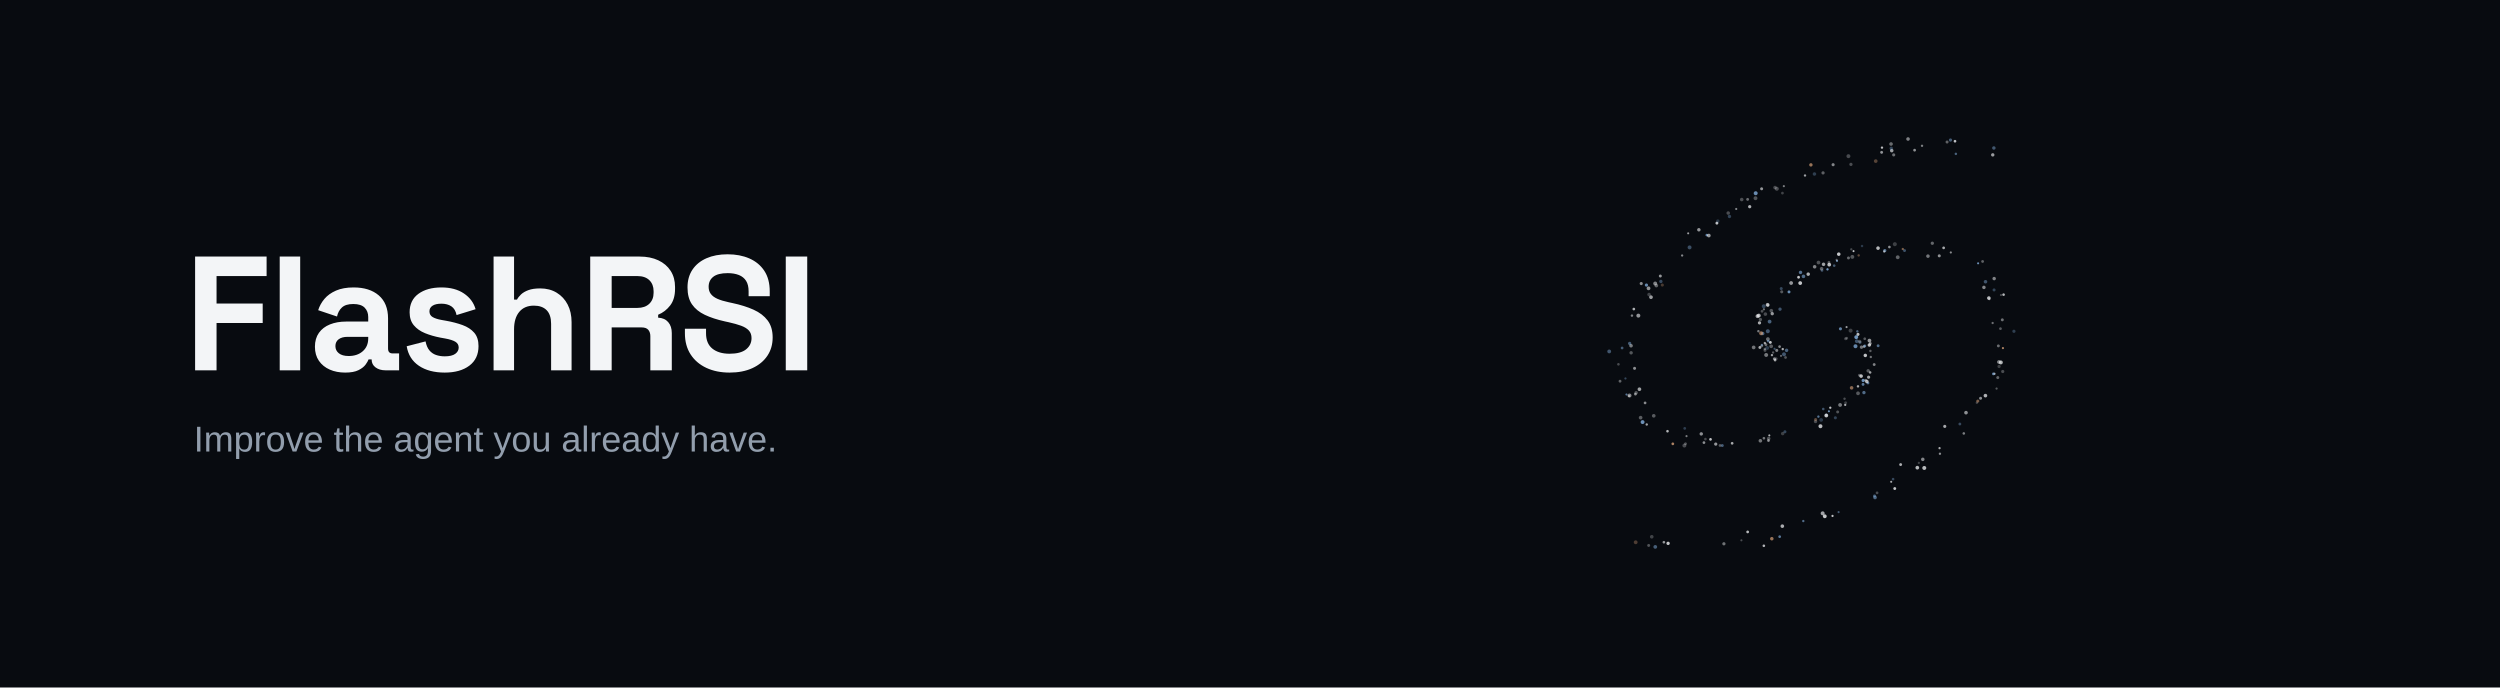
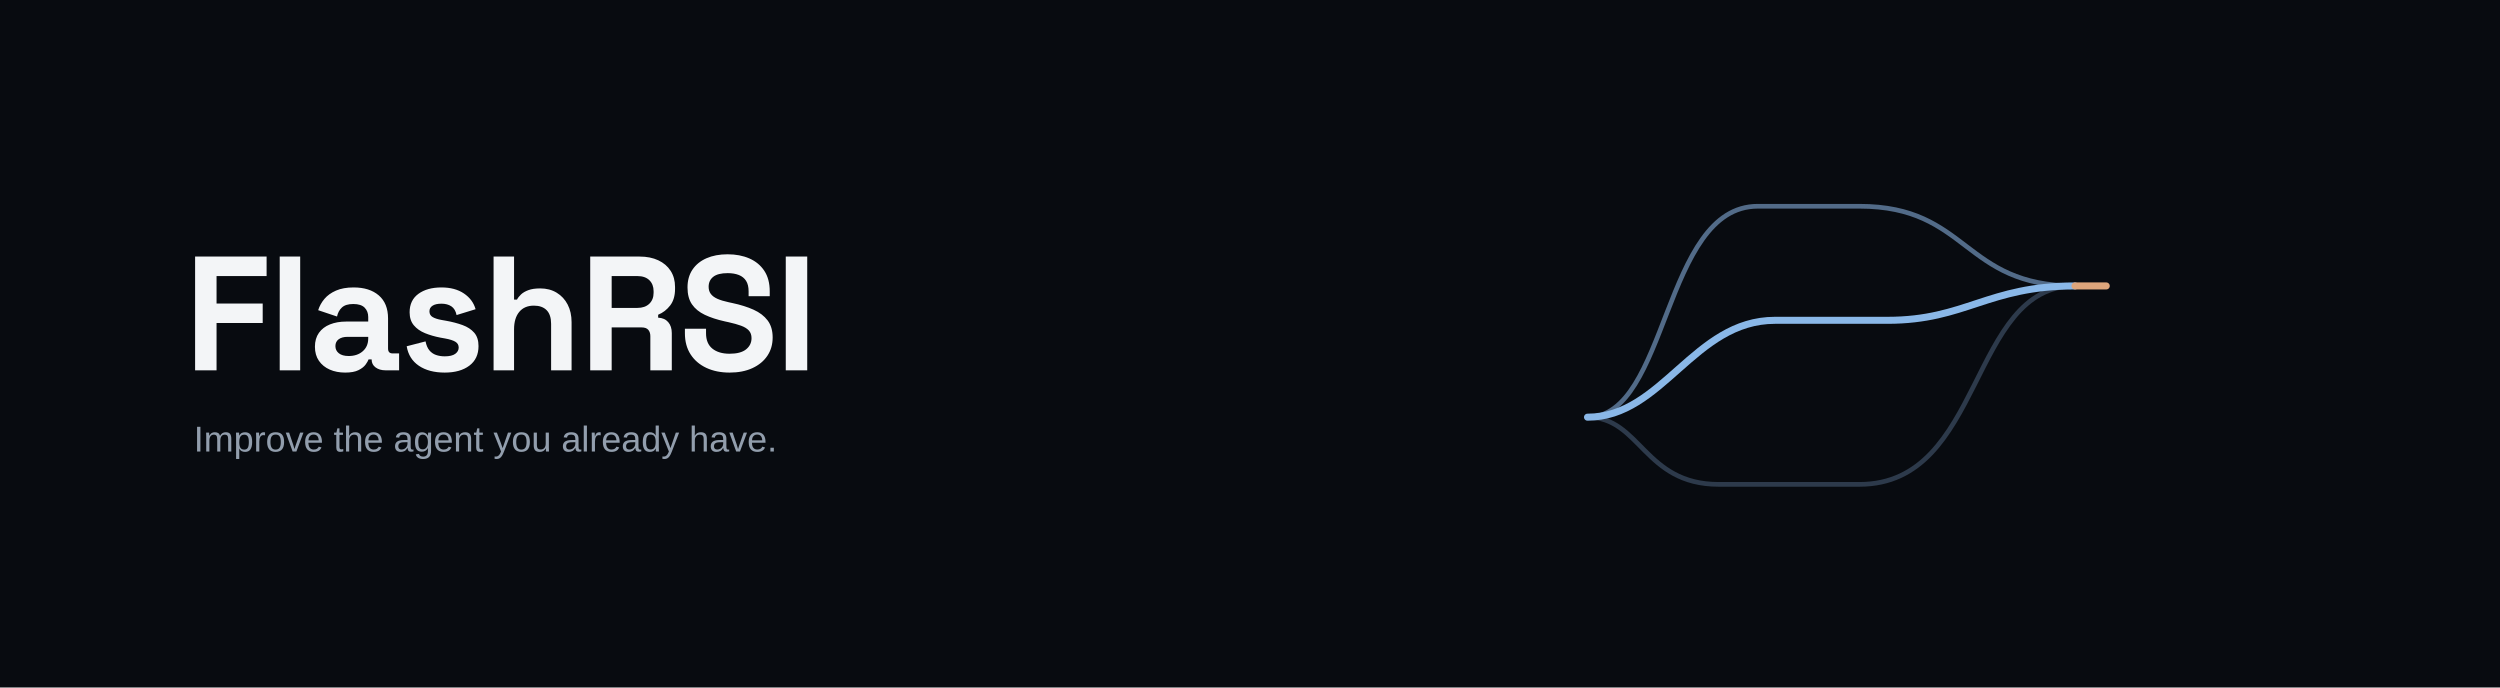
<svg xmlns="http://www.w3.org/2000/svg" width="1600" height="440" viewBox="0 0 1600 440" role="img" aria-labelledby="cover-title cover-desc">
  <rect width="1600" height="440" fill="#080B10" />
  <path transform="translate(118 237) scale(0.104 -0.104)" fill="#F3F5F7" d="M66 0V700H506V580H198V411H482V291H198V0ZM586.7 0V700H712.7V0ZM989.4 -14Q936.4 -14 894.4 4.5Q852.4 23 827.9 58.5Q803.4 94 803.4 145Q803.4 196 827.9 230.5Q852.4 265 895.9 282.5Q939.4 300 995.4 300H1131.4V328Q1131.4 363 1109.4 385.5Q1087.4 408 1039.4 408Q992.4 408 969.4 386.5Q946.4 365 939.4 331L823.4 370Q835.4 408 861.9 439.5Q888.4 471 932.9 490.5Q977.4 510 1041.4 510Q1139.4 510 1196.4 461.0Q1253.4 412 1253.4 319V134Q1253.4 104 1281.4 104H1321.4V0H1237.4Q1200.4 0 1176.4 18.0Q1152.4 36 1152.4 66V67H1133.4Q1129.4 55 1115.4 35.5Q1101.4 16 1071.4 1.0Q1041.4 -14 989.4 -14ZM1011.4 88Q1064.4 88 1097.9 117.5Q1131.4 147 1131.4 196V206H1004.4Q969.4 206 949.4 191.0Q929.4 176 929.4 149Q929.4 122 950.4 105.0Q971.4 88 1011.4 88ZM1602.1 -14Q1505.1 -14 1443.1 28.0Q1381.1 70 1368.1 148L1484.1 178Q1491.1 143 1507.6 123.0Q1524.1 103 1548.6 94.5Q1573.1 86 1602.1 86Q1646.1 86 1667.1 101.5Q1688.1 117 1688.1 140Q1688.1 163 1668.1 175.5Q1648.1 188 1604.1 196L1576.1 201Q1524.1 211 1481.1 228.5Q1438.1 246 1412.1 277.0Q1386.1 308 1386.1 357Q1386.1 431 1440.1 470.5Q1494.1 510 1582.1 510Q1665.1 510 1720.1 473.0Q1775.1 436 1792.1 376L1675.1 340Q1667.1 378 1642.6 394.0Q1618.1 410 1582.1 410Q1546.1 410 1527.1 397.5Q1508.1 385 1508.1 363Q1508.1 339 1528.1 327.5Q1548.1 316 1582.1 310L1610.1 305Q1666.1 295 1711.6 278.5Q1757.1 262 1783.6 231.5Q1810.1 201 1810.1 149Q1810.1 71 1753.6 28.5Q1697.1 -14 1602.1 -14ZM1902.8 0V700H2028.8V435H2046.8Q2054.8 451 2071.8 467.0Q2088.8 483 2117.3 493.5Q2145.8 504 2189.8 504Q2247.8 504 2291.3 477.5Q2334.8 451 2358.8 404.5Q2382.8 358 2382.8 296V0H2256.8V286Q2256.8 342 2229.3 370.0Q2201.8 398 2150.8 398Q2092.8 398 2060.8 359.5Q2028.8 321 2028.8 252V0ZM2497.5 0V700H2801.5Q2867.5 700 2916.5 677.0Q2965.5 654 2992.5 612.0Q3019.5 570 3019.5 513V501Q3019.5 438 2989.5 399.0Q2959.5 360 2915.5 342V324Q2955.5 322 2977.5 296.5Q2999.5 271 2999.5 229V0H2867.5V210Q2867.5 234 2855.0 249.0Q2842.5 264 2813.5 264H2629.5V0ZM2629.5 384H2787.5Q2834.5 384 2861.0 409.5Q2887.5 435 2887.5 477V487Q2887.5 529 2861.5 554.5Q2835.5 580 2787.5 580H2629.5ZM3355.2 -14Q3274.2 -14 3212.2 15.0Q3150.2 44 3115.2 98.0Q3080.2 152 3080.2 228V256H3210.2V228Q3210.2 165 3249.2 133.5Q3288.2 102 3355.2 102Q3423.2 102 3456.7 129.0Q3490.2 156 3490.2 198Q3490.2 227 3473.7 245.0Q3457.2 263 3425.7 274.5Q3394.2 286 3349.2 296L3326.2 301Q3254.2 317 3202.7 341.5Q3151.2 366 3123.7 406.0Q3096.2 446 3096.2 510Q3096.2 574 3126.7 619.5Q3157.2 665 3212.7 689.5Q3268.2 714 3343.2 714Q3418.2 714 3476.7 688.5Q3535.2 663 3568.7 612.5Q3602.2 562 3602.2 486V456H3472.2V486Q3472.2 526 3456.7 550.5Q3441.2 575 3412.2 586.5Q3383.2 598 3343.2 598Q3283.2 598 3254.7 575.5Q3226.2 553 3226.2 514Q3226.2 488 3239.7 470.0Q3253.2 452 3280.2 440.0Q3307.2 428 3349.2 419L3372.2 414Q3447.2 398 3502.7 373.0Q3558.2 348 3589.2 307.0Q3620.2 266 3620.2 202Q3620.2 138 3587.7 89.5Q3555.2 41 3495.7 13.5Q3436.2 -14 3355.2 -14ZM3700.9 0V700H3832.9V0Z" />
  <g font-family="Arial, Helvetica, sans-serif">
    <text x="124" y="289" fill="#929EAD" font-size="23">Improve the agent you already have.</text>
  </g>
-   <g>
-     <circle cx="1246.13" cy="90.89" r="0.97" fill="#F3F5F7" opacity="0.37" />
-     <circle cx="1098.07" cy="284.22" r="1.04" fill="#F3F5F7" opacity="0.60" />
-     <circle cx="1062.61" cy="176.66" r="0.95" fill="#F3F5F7" opacity="0.60" />
-     <circle cx="1192.44" cy="243.51" r="1.05" fill="#8AB8E8" opacity="0.76" />
-     <circle cx="1123.51" cy="126.86" r="1.25" fill="#F3F5F7" opacity="0.31" />
-     <circle cx="1128.14" cy="213.45" r="1.11" fill="#8AB8E8" opacity="0.51" />
-     <circle cx="1131.50" cy="195.48" r="0.89" fill="#F3F5F7" opacity="0.41" />
-     <circle cx="1161.37" cy="170.74" r="1.14" fill="#F3F5F7" opacity="0.51" />
-     <circle cx="1236.68" cy="155.68" r="1.06" fill="#F3F5F7" opacity="0.39" />
-     <circle cx="1077.99" cy="285.16" r="1.26" fill="#F3F5F7" opacity="0.28" />
-     <circle cx="1206.26" cy="160.38" r="1.02" fill="#8AB8E8" opacity="0.61" />
-     <circle cx="1070.60" cy="284.05" r="0.88" fill="#DDA57B" opacity="0.77" />
-     <circle cx="1181.15" cy="216.79" r="0.94" fill="#F3F5F7" opacity="0.24" />
-     <circle cx="1189.10" cy="214.00" r="1.00" fill="#F3F5F7" opacity="0.75" />
-     <circle cx="1176.80" cy="162.67" r="1.14" fill="#F3F5F7" opacity="0.80" />
-     <circle cx="1050.00" cy="267.31" r="1.18" fill="#F3F5F7" opacity="0.35" />
-     <circle cx="1196.44" cy="217.97" r="1.21" fill="#F3F5F7" opacity="0.60" />
-     <circle cx="1214.54" cy="164.64" r="1.24" fill="#F3F5F7" opacity="0.38" />
-     <circle cx="1060.05" cy="182.76" r="1.18" fill="#F3F5F7" opacity="0.37" />
-     <circle cx="1053.71" cy="182.45" r="1.03" fill="#8AB8E8" opacity="0.73" />
-     <circle cx="1163.77" cy="266.63" r="0.77" fill="#8AB8E8" opacity="0.60" />
-     <circle cx="1055.15" cy="349.08" r="0.95" fill="#F3F5F7" opacity="0.31" />
-     <circle cx="1183.02" cy="165.09" r="0.95" fill="#F3F5F7" opacity="0.40" />
-     <circle cx="1137.11" cy="224.26" r="0.98" fill="#F3F5F7" opacity="0.51" />
-     <circle cx="1170.71" cy="169.37" r="1.21" fill="#F3F5F7" opacity="0.76" />
-     <circle cx="1128.86" cy="349.30" r="0.83" fill="#F3F5F7" opacity="0.73" />
-     <circle cx="1168.89" cy="265.39" r="0.73" fill="#8AB8E8" opacity="0.45" />
-     <circle cx="1180.94" cy="259.13" r="0.72" fill="#F3F5F7" opacity="0.69" />
-     <circle cx="1126.07" cy="206.64" r="1.05" fill="#F3F5F7" opacity="0.69" />
-     <circle cx="1269.71" cy="183.94" r="1.12" fill="#F3F5F7" opacity="0.52" />
-     <circle cx="1188.32" cy="218.36" r="1.20" fill="#8AB8E8" opacity="0.42" />
-     <circle cx="1241.31" cy="286.81" r="0.73" fill="#F3F5F7" opacity="0.69" />
-     <circle cx="1167.07" cy="169.16" r="1.13" fill="#F3F5F7" opacity="0.64" />
-     <circle cx="1052.85" cy="257.86" r="0.88" fill="#F3F5F7" opacity="0.55" />
-     <circle cx="1154.21" cy="176.88" r="1.15" fill="#8AB8E8" opacity="0.56" />
-     <circle cx="1161.94" cy="269.75" r="1.09" fill="#F3F5F7" opacity="0.28" />
-     <circle cx="1267.57" cy="254.90" r="0.96" fill="#F3F5F7" opacity="0.56" />
-     <circle cx="1270.67" cy="253.21" r="1.17" fill="#F3F5F7" opacity="0.71" />
-     <circle cx="1276.07" cy="94.71" r="1.11" fill="#8AB8E8" opacity="0.44" />
-     <circle cx="1192.92" cy="251.26" r="1.08" fill="#8AB8E8" opacity="0.55" />
-     <circle cx="1184.60" cy="105.21" r="1.05" fill="#F3F5F7" opacity="0.28" />
-     <circle cx="1125.64" cy="201.97" r="1.24" fill="#F3F5F7" opacity="0.70" />
-     <circle cx="1046.66" cy="252.25" r="0.89" fill="#F3F5F7" opacity="0.51" />
-     <circle cx="1197.06" cy="224.59" r="0.79" fill="#F3F5F7" opacity="0.35" />
-     <circle cx="1090.52" cy="283.27" r="0.88" fill="#F3F5F7" opacity="0.57" />
-     <circle cx="1059.37" cy="350.01" r="1.20" fill="#8AB8E8" opacity="0.48" />
-     <circle cx="1231.54" cy="299.50" r="1.28" fill="#F3F5F7" opacity="0.75" />
-     <circle cx="1187.51" cy="221.59" r="1.28" fill="#8AB8E8" opacity="0.71" />
-     <circle cx="1062.95" cy="180.12" r="1.08" fill="#8AB8E8" opacity="0.36" />
-     <circle cx="1079.37" cy="279.12" r="0.69" fill="#F3F5F7" opacity="0.49" />
-     <circle cx="1256.83" cy="277.40" r="0.83" fill="#F3F5F7" opacity="0.49" />
-     <circle cx="1152.13" cy="181.17" r="1.22" fill="#F3F5F7" opacity="0.79" />
-     <circle cx="1123.64" cy="123.67" r="1.28" fill="#8AB8E8" opacity="0.74" />
-     <circle cx="1098.81" cy="142.82" r="0.93" fill="#F3F5F7" opacity="0.78" />
-     <circle cx="1055.40" cy="188.50" r="1.14" fill="#F3F5F7" opacity="0.24" />
-     <circle cx="1143.41" cy="224.21" r="1.11" fill="#8AB8E8" opacity="0.50" />
-     <circle cx="1188.00" cy="215.78" r="1.25" fill="#8AB8E8" opacity="0.79" />
-     <circle cx="1209.21" cy="158.09" r="0.85" fill="#F3F5F7" opacity="0.57" />
-     <circle cx="1272.87" cy="190.76" r="1.16" fill="#F3F5F7" opacity="0.75" />
-     <circle cx="1131.45" cy="217.03" r="1.23" fill="#F3F5F7" opacity="0.41" />
-     <circle cx="1210.27" cy="92.16" r="1.16" fill="#F3F5F7" opacity="0.41" />
-     <circle cx="1195.91" cy="241.41" r="1.02" fill="#F3F5F7" opacity="0.66" />
-     <circle cx="1140.76" cy="123.59" r="0.88" fill="#F3F5F7" opacity="0.24" />
-     <circle cx="1154.11" cy="333.47" r="0.76" fill="#8AB8E8" opacity="0.56" />
-     <circle cx="1184.39" cy="211.61" r="1.29" fill="#F3F5F7" opacity="0.23" />
-     <circle cx="1137.16" cy="120.81" r="1.28" fill="#F3F5F7" opacity="0.28" />
-     <circle cx="1228.07" cy="296.24" r="0.73" fill="#F3F5F7" opacity="0.23" />
-     <circle cx="1132.36" cy="278.66" r="0.66" fill="#F3F5F7" opacity="0.73" />
-     <circle cx="1127.44" cy="120.83" r="0.96" fill="#F3F5F7" opacity="0.60" />
-     <circle cx="1212.64" cy="312.67" r="0.93" fill="#F3F5F7" opacity="0.80" />
-     <circle cx="1196.38" cy="220.81" r="1.10" fill="#F3F5F7" opacity="0.76" />
-     <circle cx="1221.14" cy="88.96" r="1.15" fill="#F3F5F7" opacity="0.50" />
-     <circle cx="1230.58" cy="293.98" r="1.13" fill="#F3F5F7" opacity="0.52" />
-     <circle cx="1281.88" cy="222.78" r="0.69" fill="#DDA57B" opacity="0.78" />
-     <circle cx="1248.31" cy="89.63" r="1.04" fill="#8AB8E8" opacity="0.46" />
-     <circle cx="1134.80" cy="225.60" r="0.75" fill="#F3F5F7" opacity="0.34" />
-     <circle cx="1186.26" cy="160.72" r="0.65" fill="#F3F5F7" opacity="0.79" />
-     <circle cx="1195.50" cy="245.11" r="0.90" fill="#8AB8E8" opacity="0.59" />
-     <circle cx="1191.11" cy="240.70" r="1.15" fill="#F3F5F7" opacity="0.76" />
-     <circle cx="1184.83" cy="159.56" r="0.74" fill="#F3F5F7" opacity="0.26" />
-     <circle cx="1265.19" cy="257.75" r="0.76" fill="#F3F5F7" opacity="0.25" />
-     <circle cx="1230.10" cy="93.31" r="0.75" fill="#F3F5F7" opacity="0.50" />
-     <circle cx="1201.33" cy="315.43" r="0.89" fill="#F3F5F7" opacity="0.27" />
-     <circle cx="1280.63" cy="188.81" r="0.69" fill="#F3F5F7" opacity="0.27" />
-     <circle cx="1126.33" cy="222.37" r="0.94" fill="#F3F5F7" opacity="0.69" />
-     <circle cx="1199.69" cy="317.40" r="0.96" fill="#8AB8E8" opacity="0.47" />
-     <circle cx="1134.05" cy="227.28" r="0.75" fill="#F3F5F7" opacity="0.63" />
-     <circle cx="1196.98" cy="219.82" r="0.92" fill="#F3F5F7" opacity="0.53" />
-     <circle cx="1177.89" cy="210.44" r="0.99" fill="#8AB8E8" opacity="0.67" />
-     <circle cx="1204.47" cy="94.48" r="0.76" fill="#F3F5F7" opacity="0.76" />
-     <circle cx="1139.99" cy="184.69" r="0.97" fill="#8AB8E8" opacity="0.35" />
-     <circle cx="1192.35" cy="246.01" r="0.93" fill="#8AB8E8" opacity="0.62" />
-     <circle cx="1181.90" cy="216.46" r="0.89" fill="#F3F5F7" opacity="0.27" />
-     <circle cx="1157.26" cy="175.46" r="1.12" fill="#F3F5F7" opacity="0.69" />
-     <circle cx="1196.89" cy="238.36" r="0.82" fill="#F3F5F7" opacity="0.64" />
-     <circle cx="1131.28" cy="195.07" r="1.21" fill="#F3F5F7" opacity="0.70" />
-     <circle cx="1106.86" cy="138.53" r="1.08" fill="#8AB8E8" opacity="0.33" />
-     <circle cx="1140.69" cy="336.74" r="1.16" fill="#F3F5F7" opacity="0.69" />
-     <circle cx="1195.63" cy="237.32" r="1.10" fill="#F3F5F7" opacity="0.33" />
-     <circle cx="1251.75" cy="98.47" r="0.79" fill="#8AB8E8" opacity="0.50" />
-     <circle cx="1094.73" cy="281.19" r="0.87" fill="#F3F5F7" opacity="0.77" />
-     <circle cx="1276.27" cy="178.30" r="1.11" fill="#F3F5F7" opacity="0.51" />
-     <circle cx="1168.82" cy="265.93" r="1.22" fill="#F3F5F7" opacity="0.79" />
-     <circle cx="1099.42" cy="141.48" r="1.09" fill="#8AB8E8" opacity="0.24" />
-     <circle cx="1133.96" cy="344.77" r="1.13" fill="#DDA57B" opacity="0.67" />
-     <circle cx="1087.27" cy="147.06" r="1.11" fill="#F3F5F7" opacity="0.59" />
-     <circle cx="1279.42" cy="234.53" r="1.05" fill="#F3F5F7" opacity="0.23" />
-     <circle cx="1040.94" cy="252.48" r="0.68" fill="#8AB8E8" opacity="0.60" />
-     <circle cx="1038.15" cy="222.71" r="0.88" fill="#8AB8E8" opacity="0.46" />
-     <circle cx="1174.64" cy="267.39" r="0.98" fill="#8AB8E8" opacity="0.32" />
-     <circle cx="1241.13" cy="163.73" r="0.97" fill="#F3F5F7" opacity="0.58" />
-     <circle cx="1140.29" cy="186.76" r="0.98" fill="#F3F5F7" opacity="0.33" />
-     <circle cx="1036.82" cy="243.97" r="0.92" fill="#F3F5F7" opacity="0.38" />
-     <circle cx="1106.06" cy="136.35" r="1.13" fill="#F3F5F7" opacity="0.28" />
-     <circle cx="1173.89" cy="170.02" r="0.84" fill="#8AB8E8" opacity="0.44" />
-     <circle cx="1166.10" cy="173.14" r="0.85" fill="#8AB8E8" opacity="0.36" />
-     <circle cx="1138.99" cy="343.47" r="0.88" fill="#8AB8E8" opacity="0.62" />
-     <circle cx="1035.79" cy="233.15" r="0.84" fill="#F3F5F7" opacity="0.27" />
-     <circle cx="1135.71" cy="223.22" r="0.69" fill="#8AB8E8" opacity="0.40" />
-     <circle cx="1139.84" cy="227.76" r="0.66" fill="#F3F5F7" opacity="0.40" />
-     <circle cx="1270.72" cy="180.31" r="1.13" fill="#8AB8E8" opacity="0.42" />
-     <circle cx="1194.03" cy="243.32" r="0.84" fill="#F3F5F7" opacity="0.45" />
-     <circle cx="1042.87" cy="253.14" r="1.29" fill="#F3F5F7" opacity="0.52" />
-     <circle cx="1091.47" cy="281.02" r="0.84" fill="#F3F5F7" opacity="0.26" />
-     <circle cx="1276.44" cy="239.22" r="0.73" fill="#F3F5F7" opacity="0.66" />
-     <circle cx="1140.96" cy="223.43" r="0.77" fill="#F3F5F7" opacity="0.68" />
-     <circle cx="1029.89" cy="224.92" r="1.23" fill="#8AB8E8" opacity="0.43" />
-     <circle cx="1273.20" cy="191.48" r="0.69" fill="#F3F5F7" opacity="0.40" />
-     <circle cx="1161.99" cy="268.51" r="0.98" fill="#DDA57B" opacity="0.41" />
-     <circle cx="1275.76" cy="239.28" r="0.89" fill="#8AB8E8" opacity="0.65" />
-     <circle cx="1114.70" cy="127.71" r="1.14" fill="#F3F5F7" opacity="0.29" />
-     <circle cx="1181.80" cy="209.33" r="0.68" fill="#F3F5F7" opacity="0.62" />
-     <circle cx="1173.19" cy="105.41" r="1.00" fill="#F3F5F7" opacity="0.52" />
-     <circle cx="1275.29" cy="206.72" r="0.73" fill="#F3F5F7" opacity="0.42" />
-     <circle cx="1170.52" cy="167.88" r="0.92" fill="#F3F5F7" opacity="0.31" />
-     <circle cx="1103.30" cy="348.03" r="1.04" fill="#F3F5F7" opacity="0.44" />
-     <circle cx="1280.53" cy="231.96" r="1.27" fill="#F3F5F7" opacity="0.72" />
-     <circle cx="1278.58" cy="241.65" r="0.97" fill="#F3F5F7" opacity="0.38" />
-     <circle cx="1189.55" cy="163.45" r="0.78" fill="#DDA57B" opacity="0.39" />
-     <circle cx="1177.67" cy="259.17" r="1.23" fill="#F3F5F7" opacity="0.46" />
-     <circle cx="1118.50" cy="340.43" r="0.89" fill="#F3F5F7" opacity="0.74" />
-     <circle cx="1078.22" cy="274.17" r="0.89" fill="#8AB8E8" opacity="0.29" />
-     <circle cx="1158.98" cy="105.52" r="1.10" fill="#DDA57B" opacity="0.67" />
-     <circle cx="1124.81" cy="202.34" r="1.24" fill="#F3F5F7" opacity="0.65" />
-     <circle cx="1043.92" cy="225.79" r="1.10" fill="#F3F5F7" opacity="0.32" />
-     <circle cx="1172.81" cy="330.19" r="0.72" fill="#F3F5F7" opacity="0.78" />
-     <circle cx="1277.81" cy="248.68" r="0.71" fill="#F3F5F7" opacity="0.33" />
-     <circle cx="1135.61" cy="229.67" r="0.97" fill="#F3F5F7" opacity="0.53" />
-     <circle cx="1210.37" cy="308.34" r="0.67" fill="#F3F5F7" opacity="0.68" />
-     <circle cx="1248.52" cy="161.57" r="0.70" fill="#F3F5F7" opacity="0.54" />
-     <circle cx="1080.43" cy="149.33" r="0.65" fill="#F3F5F7" opacity="0.64" />
-     <circle cx="1251.20" cy="90.39" r="0.86" fill="#F3F5F7" opacity="0.78" />
-     <circle cx="1185.03" cy="248.22" r="1.14" fill="#DDA57B" opacity="0.60" />
-     <circle cx="1138.94" cy="221.83" r="0.88" fill="#F3F5F7" opacity="0.51" />
-     <circle cx="1202.00" cy="221.29" r="0.92" fill="#8AB8E8" opacity="0.56" />
-     <circle cx="1225.34" cy="96.11" r="0.89" fill="#F3F5F7" opacity="0.57" />
-     <circle cx="1258.24" cy="264.11" r="1.17" fill="#F3F5F7" opacity="0.57" />
-     <circle cx="1212.69" cy="156.28" r="1.29" fill="#F3F5F7" opacity="0.23" />
-     <circle cx="1142.35" cy="276.34" r="0.98" fill="#8AB8E8" opacity="0.34" />
-     <circle cx="1122.34" cy="222.35" r="1.20" fill="#F3F5F7" opacity="0.45" />
-     <circle cx="1092.34" cy="150.46" r="0.83" fill="#8AB8E8" opacity="0.70" />
-     <circle cx="1126.64" cy="282.10" r="1.16" fill="#F3F5F7" opacity="0.44" />
-     <circle cx="1055.06" cy="184.53" r="1.22" fill="#F3F5F7" opacity="0.58" />
-     <circle cx="1190.42" cy="219.16" r="0.99" fill="#8AB8E8" opacity="0.33" />
-     <circle cx="1126.65" cy="204.51" r="1.08" fill="#F3F5F7" opacity="0.32" />
-     <circle cx="1088.81" cy="277.70" r="1.10" fill="#F3F5F7" opacity="0.56" />
-     <circle cx="1056.63" cy="190.20" r="1.19" fill="#F3F5F7" opacity="0.62" />
-     <circle cx="1130.18" cy="220.55" r="0.93" fill="#F3F5F7" opacity="0.43" />
-     <circle cx="1165.09" cy="272.78" r="1.28" fill="#F3F5F7" opacity="0.76" />
-     <circle cx="1163.83" cy="168.03" r="1.20" fill="#F3F5F7" opacity="0.30" />
-     <circle cx="1136.71" cy="229.63" r="0.95" fill="#F3F5F7" opacity="0.27" />
-     <circle cx="1265.99" cy="168.52" r="0.66" fill="#8AB8E8" opacity="0.77" />
-     <circle cx="1199.48" cy="233.31" r="0.92" fill="#F3F5F7" opacity="0.51" />
-     <circle cx="1136.01" cy="120.03" r="1.13" fill="#F3F5F7" opacity="0.27" />
-     <circle cx="1059.32" cy="181.44" r="1.26" fill="#F3F5F7" opacity="0.51" />
-     <circle cx="1048.54" cy="202.01" r="1.28" fill="#F3F5F7" opacity="0.59" />
-     <circle cx="1276.21" cy="185.56" r="0.97" fill="#8AB8E8" opacity="0.33" />
-     <circle cx="1233.89" cy="163.93" r="1.14" fill="#F3F5F7" opacity="0.46" />
-     <circle cx="1133.03" cy="219.13" r="0.92" fill="#F3F5F7" opacity="0.79" />
-     <circle cx="1188.70" cy="212.06" r="0.78" fill="#8AB8E8" opacity="0.51" />
-     <circle cx="1155.21" cy="112.32" r="0.76" fill="#F3F5F7" opacity="0.64" />
-     <circle cx="1093.66" cy="150.76" r="1.18" fill="#F3F5F7" opacity="0.61" />
-     <circle cx="1127.57" cy="221.33" r="0.92" fill="#F3F5F7" opacity="0.37" />
-     <circle cx="1141.66" cy="119.14" r="0.69" fill="#F3F5F7" opacity="0.50" />
-     <circle cx="1044.45" cy="201.99" r="0.79" fill="#F3F5F7" opacity="0.51" />
-     <circle cx="1189.11" cy="247.27" r="0.78" fill="#F3F5F7" opacity="0.68" />
-     <circle cx="1197.32" cy="228.47" r="0.76" fill="#F3F5F7" opacity="0.44" />
-     <circle cx="1045.64" cy="197.79" r="0.86" fill="#F3F5F7" opacity="0.71" />
-     <circle cx="1046.83" cy="347.05" r="1.23" fill="#DDA57B" opacity="0.33" />
-     <circle cx="1210.71" cy="96.41" r="1.13" fill="#F3F5F7" opacity="0.63" />
-     <circle cx="1128.89" cy="280.47" r="0.85" fill="#F3F5F7" opacity="0.46" />
-     <circle cx="1131.65" cy="218.28" r="0.86" fill="#8AB8E8" opacity="0.54" />
-     <circle cx="1288.91" cy="212.02" r="1.03" fill="#8AB8E8" opacity="0.30" />
-     <circle cx="1129.84" cy="201.03" r="1.15" fill="#F3F5F7" opacity="0.27" />
-     <circle cx="1282.29" cy="188.58" r="0.84" fill="#F3F5F7" opacity="0.73" />
-     <circle cx="1146.32" cy="181.13" r="1.22" fill="#F3F5F7" opacity="0.59" />
-     <circle cx="1067.58" cy="347.75" r="1.08" fill="#F3F5F7" opacity="0.79" />
-     <circle cx="1268.86" cy="167.33" r="0.90" fill="#F3F5F7" opacity="0.37" />
-     <circle cx="1127.12" cy="213.30" r="1.27" fill="#DDA57B" opacity="0.64" />
-     <circle cx="1218.90" cy="160.36" r="0.94" fill="#8AB8E8" opacity="0.41" />
-     <circle cx="1166.75" cy="110.65" r="1.04" fill="#F3F5F7" opacity="0.36" />
-     <circle cx="1161.25" cy="111.36" r="1.12" fill="#8AB8E8" opacity="0.30" />
-     <circle cx="1133.63" cy="198.85" r="1.17" fill="#F3F5F7" opacity="0.31" />
-     <circle cx="1210.40" cy="94.92" r="1.09" fill="#8AB8E8" opacity="0.33" />
-     <circle cx="1191.71" cy="157.46" r="0.77" fill="#8AB8E8" opacity="0.28" />
-     <circle cx="1151.08" cy="177.44" r="0.90" fill="#F3F5F7" opacity="0.79" />
-     <circle cx="1046.12" cy="235.74" r="0.97" fill="#F3F5F7" opacity="0.56" />
-     <circle cx="1127.64" cy="220.79" r="0.76" fill="#8AB8E8" opacity="0.50" />
-     <circle cx="1108.57" cy="283.71" r="0.87" fill="#F3F5F7" opacity="0.67" />
-     <circle cx="1265.79" cy="256.70" r="0.97" fill="#DDA57B" opacity="0.53" />
-     <circle cx="1100.84" cy="285.11" r="0.91" fill="#F3F5F7" opacity="0.33" />
-     <circle cx="1129.58" cy="224.26" r="0.96" fill="#F3F5F7" opacity="0.27" />
-     <circle cx="1243.93" cy="158.63" r="0.88" fill="#F3F5F7" opacity="0.68" />
-     <circle cx="1254.31" cy="271.37" r="0.91" fill="#8AB8E8" opacity="0.36" />
-     <circle cx="1211.58" cy="306.64" r="0.83" fill="#8AB8E8" opacity="0.36" />
-     <circle cx="1176.70" cy="327.75" r="0.69" fill="#8AB8E8" opacity="0.46" />
-     <circle cx="1241.56" cy="290.39" r="0.75" fill="#F3F5F7" opacity="0.56" />
-     <circle cx="1191.36" cy="222.18" r="1.09" fill="#F3F5F7" opacity="0.45" />
-     <circle cx="1227.08" cy="299.32" r="1.19" fill="#F3F5F7" opacity="0.74" />
-     <circle cx="1131.83" cy="281.96" r="0.87" fill="#F3F5F7" opacity="0.56" />
-     <circle cx="1053.91" cy="271.67" r="0.78" fill="#F3F5F7" opacity="0.64" />
-     <circle cx="1189.97" cy="240.14" r="0.88" fill="#F3F5F7" opacity="0.31" />
-     <circle cx="1127.70" cy="199.23" r="0.88" fill="#F3F5F7" opacity="0.30" />
-     <circle cx="1180.50" cy="255.19" r="0.78" fill="#F3F5F7" opacity="0.28" />
-     <circle cx="1081.33" cy="158.33" r="1.27" fill="#8AB8E8" opacity="0.39" />
-     <circle cx="1281.75" cy="237.76" r="1.03" fill="#F3F5F7" opacity="0.28" />
-     <circle cx="1057.12" cy="343.53" r="1.16" fill="#F3F5F7" opacity="0.24" />
-     <circle cx="1200.02" cy="318.38" r="1.18" fill="#8AB8E8" opacity="0.51" />
-     <circle cx="1102.27" cy="285.15" r="0.95" fill="#8AB8E8" opacity="0.46" />
-     <circle cx="1125.37" cy="211.96" r="0.79" fill="#F3F5F7" opacity="0.48" />
-     <circle cx="1063.89" cy="182.43" r="0.99" fill="#DDA57B" opacity="0.30" />
-     <circle cx="1114.50" cy="345.79" r="0.68" fill="#F3F5F7" opacity="0.28" />
-     <circle cx="1205.90" cy="160.96" r="0.74" fill="#F3F5F7" opacity="0.59" />
-     <circle cx="1165.56" cy="268.76" r="1.19" fill="#8AB8E8" opacity="0.27" />
-     <circle cx="1058.40" cy="266.12" r="1.17" fill="#F3F5F7" opacity="0.34" />
-     <circle cx="1152.33" cy="174.34" r="1.10" fill="#8AB8E8" opacity="0.59" />
-     <circle cx="1130.99" cy="222.67" r="1.27" fill="#8AB8E8" opacity="0.27" />
-     <circle cx="1042.61" cy="253.44" r="0.69" fill="#F3F5F7" opacity="0.46" />
-     <circle cx="1217.78" cy="159.37" r="0.74" fill="#DDA57B" opacity="0.54" />
-     <circle cx="1278.95" cy="221.37" r="0.93" fill="#F3F5F7" opacity="0.42" />
-     <circle cx="1193.02" cy="221.76" r="0.88" fill="#F3F5F7" opacity="0.55" />
-     <circle cx="1128.88" cy="197.97" r="0.72" fill="#F3F5F7" opacity="0.43" />
-     <circle cx="1118.48" cy="127.60" r="0.92" fill="#F3F5F7" opacity="0.41" />
-     <circle cx="1040.29" cy="242.22" r="0.71" fill="#8AB8E8" opacity="0.34" />
-     <circle cx="1130.36" cy="227.18" r="1.27" fill="#F3F5F7" opacity="0.46" />
-     <circle cx="1140.90" cy="277.51" r="1.09" fill="#F3F5F7" opacity="0.23" />
-     <circle cx="1190.18" cy="218.55" r="1.10" fill="#F3F5F7" opacity="0.29" />
-     <circle cx="1193.43" cy="216.80" r="0.88" fill="#F3F5F7" opacity="0.33" />
-     <circle cx="1211.96" cy="99.13" r="1.01" fill="#F3F5F7" opacity="0.42" />
-     <circle cx="1194.77" cy="244.14" r="1.14" fill="#F3F5F7" opacity="0.70" />
-     <circle cx="1166.89" cy="261.77" r="0.83" fill="#8AB8E8" opacity="0.42" />
-     <circle cx="1064.88" cy="347.03" r="0.85" fill="#F3F5F7" opacity="0.60" />
-     <circle cx="1279.32" cy="231.68" r="1.20" fill="#F3F5F7" opacity="0.52" />
-     <circle cx="1204.24" cy="97.50" r="0.93" fill="#F3F5F7" opacity="0.58" />
-     <circle cx="1129.48" cy="219.54" r="0.76" fill="#F3F5F7" opacity="0.64" />
-     <circle cx="1170.50" cy="263.21" r="0.66" fill="#8AB8E8" opacity="0.76" />
-     <circle cx="1051.25" cy="270.14" r="1.26" fill="#8AB8E8" opacity="0.77" />
-     <circle cx="1167.86" cy="330.42" r="1.23" fill="#F3F5F7" opacity="0.80" />
-     <circle cx="1131.96" cy="280.68" r="1.14" fill="#F3F5F7" opacity="0.32" />
-     <circle cx="1175.68" cy="166.97" r="0.65" fill="#8AB8E8" opacity="0.79" />
-     <circle cx="1181.22" cy="257.79" r="0.95" fill="#F3F5F7" opacity="0.22" />
-     <circle cx="1049.23" cy="249.11" r="1.18" fill="#F3F5F7" opacity="0.64" />
-     <circle cx="1169.60" cy="172.38" r="0.76" fill="#8AB8E8" opacity="0.80" />
-     <circle cx="1129.48" cy="223.38" r="0.78" fill="#F3F5F7" opacity="0.36" />
-     <circle cx="1216.41" cy="297.33" r="0.93" fill="#F3F5F7" opacity="0.69" />
-     <circle cx="1076.57" cy="163.52" r="0.73" fill="#F3F5F7" opacity="0.53" />
-     <circle cx="1078.73" cy="284.01" r="0.90" fill="#F3F5F7" opacity="0.31" />
-     <circle cx="1067.20" cy="275.98" r="0.84" fill="#F3F5F7" opacity="0.72" />
-     <circle cx="1043.86" cy="221.27" r="1.15" fill="#F3F5F7" opacity="0.48" />
-     <circle cx="1133.55" cy="221.63" r="1.19" fill="#F3F5F7" opacity="0.34" />
-     <circle cx="1144.96" cy="186.82" r="0.95" fill="#8AB8E8" opacity="0.74" />
-     <circle cx="1171.38" cy="260.94" r="0.74" fill="#F3F5F7" opacity="0.76" />
-     <circle cx="1280.30" cy="210.34" r="0.88" fill="#F3F5F7" opacity="0.33" />
-     <circle cx="1201.94" cy="158.81" r="1.16" fill="#F3F5F7" opacity="0.74" />
-     <circle cx="1111.18" cy="133.74" r="0.69" fill="#F3F5F7" opacity="0.53" />
-     <circle cx="1134.23" cy="200.75" r="1.08" fill="#F3F5F7" opacity="0.60" />
-     <circle cx="1281.48" cy="204.69" r="0.95" fill="#F3F5F7" opacity="0.43" />
-     <circle cx="1193.47" cy="221.39" r="0.93" fill="#8AB8E8" opacity="0.56" />
-     <circle cx="1165.82" cy="172.00" r="1.14" fill="#F3F5F7" opacity="0.36" />
-     <circle cx="1166.50" cy="328.53" r="1.28" fill="#F3F5F7" opacity="0.65" />
-     <circle cx="1185.49" cy="164.41" r="1.26" fill="#F3F5F7" opacity="0.32" />
-     <circle cx="1244.64" cy="272.89" r="1.01" fill="#F3F5F7" opacity="0.67" />
-     <circle cx="1136.07" cy="230.54" r="0.81" fill="#F3F5F7" opacity="0.64" />
-     <circle cx="1142.75" cy="228.79" r="0.88" fill="#F3F5F7" opacity="0.32" />
-     <circle cx="1182.99" cy="99.95" r="1.27" fill="#F3F5F7" opacity="0.27" />
-     <circle cx="1175.44" cy="166.28" r="0.69" fill="#F3F5F7" opacity="0.37" />
-     <circle cx="1275.36" cy="99.12" r="1.09" fill="#F3F5F7" opacity="0.62" />
-     <circle cx="1042.97" cy="219.80" r="1.06" fill="#8AB8E8" opacity="0.47" />
-     <circle cx="1189.13" cy="251.72" r="1.21" fill="#F3F5F7" opacity="0.33" />
-     <circle cx="1050.39" cy="181.48" r="1.01" fill="#F3F5F7" opacity="0.55" />
-     <circle cx="1132.54" cy="205.83" r="1.22" fill="#8AB8E8" opacity="0.50" />
-     <circle cx="1200.46" cy="103.11" r="1.18" fill="#DDA57B" opacity="0.37" />
-     <circle cx="1131.40" cy="211.99" r="1.29" fill="#8AB8E8" opacity="0.43" />
-     <circle cx="1128.80" cy="196.00" r="1.28" fill="#8AB8E8" opacity="0.35" />
-     <circle cx="1176.10" cy="263.64" r="0.95" fill="#F3F5F7" opacity="0.31" />
-     <circle cx="1047.11" cy="251.36" r="1.11" fill="#F3F5F7" opacity="0.32" />
-     <circle cx="1193.80" cy="227.47" r="1.12" fill="#F3F5F7" opacity="0.77" />
-     <circle cx="1141.77" cy="226.75" r="1.27" fill="#8AB8E8" opacity="0.43" />
-     <circle cx="1119.81" cy="132.28" r="1.04" fill="#F3F5F7" opacity="0.71" />
-     <circle cx="1139.21" cy="197.87" r="1.07" fill="#8AB8E8" opacity="0.42" />
+   <g fill="none" stroke-linecap="round" stroke-linejoin="round">
+     <path d="M1016 267 C1068 267 1064 132 1125 132 H1190 C1260 132 1256 183 1328 183" stroke="#526B88" stroke-width="3" />
+     <path d="M1016 267 C1050 267 1052 310 1100 310 H1190 C1270 310 1260 183 1328 183" stroke="#2D3A4B" stroke-width="3" />
+     <path d="M1016 267 C1064 267 1084 205 1136 205 H1208 C1258 205 1272 183 1328 183" stroke="#8AB8E8" stroke-width="4.5" />
+     <path d="M1328 183 H1348" stroke="#DDA57B" stroke-width="4.5" />
  </g>
</svg>
